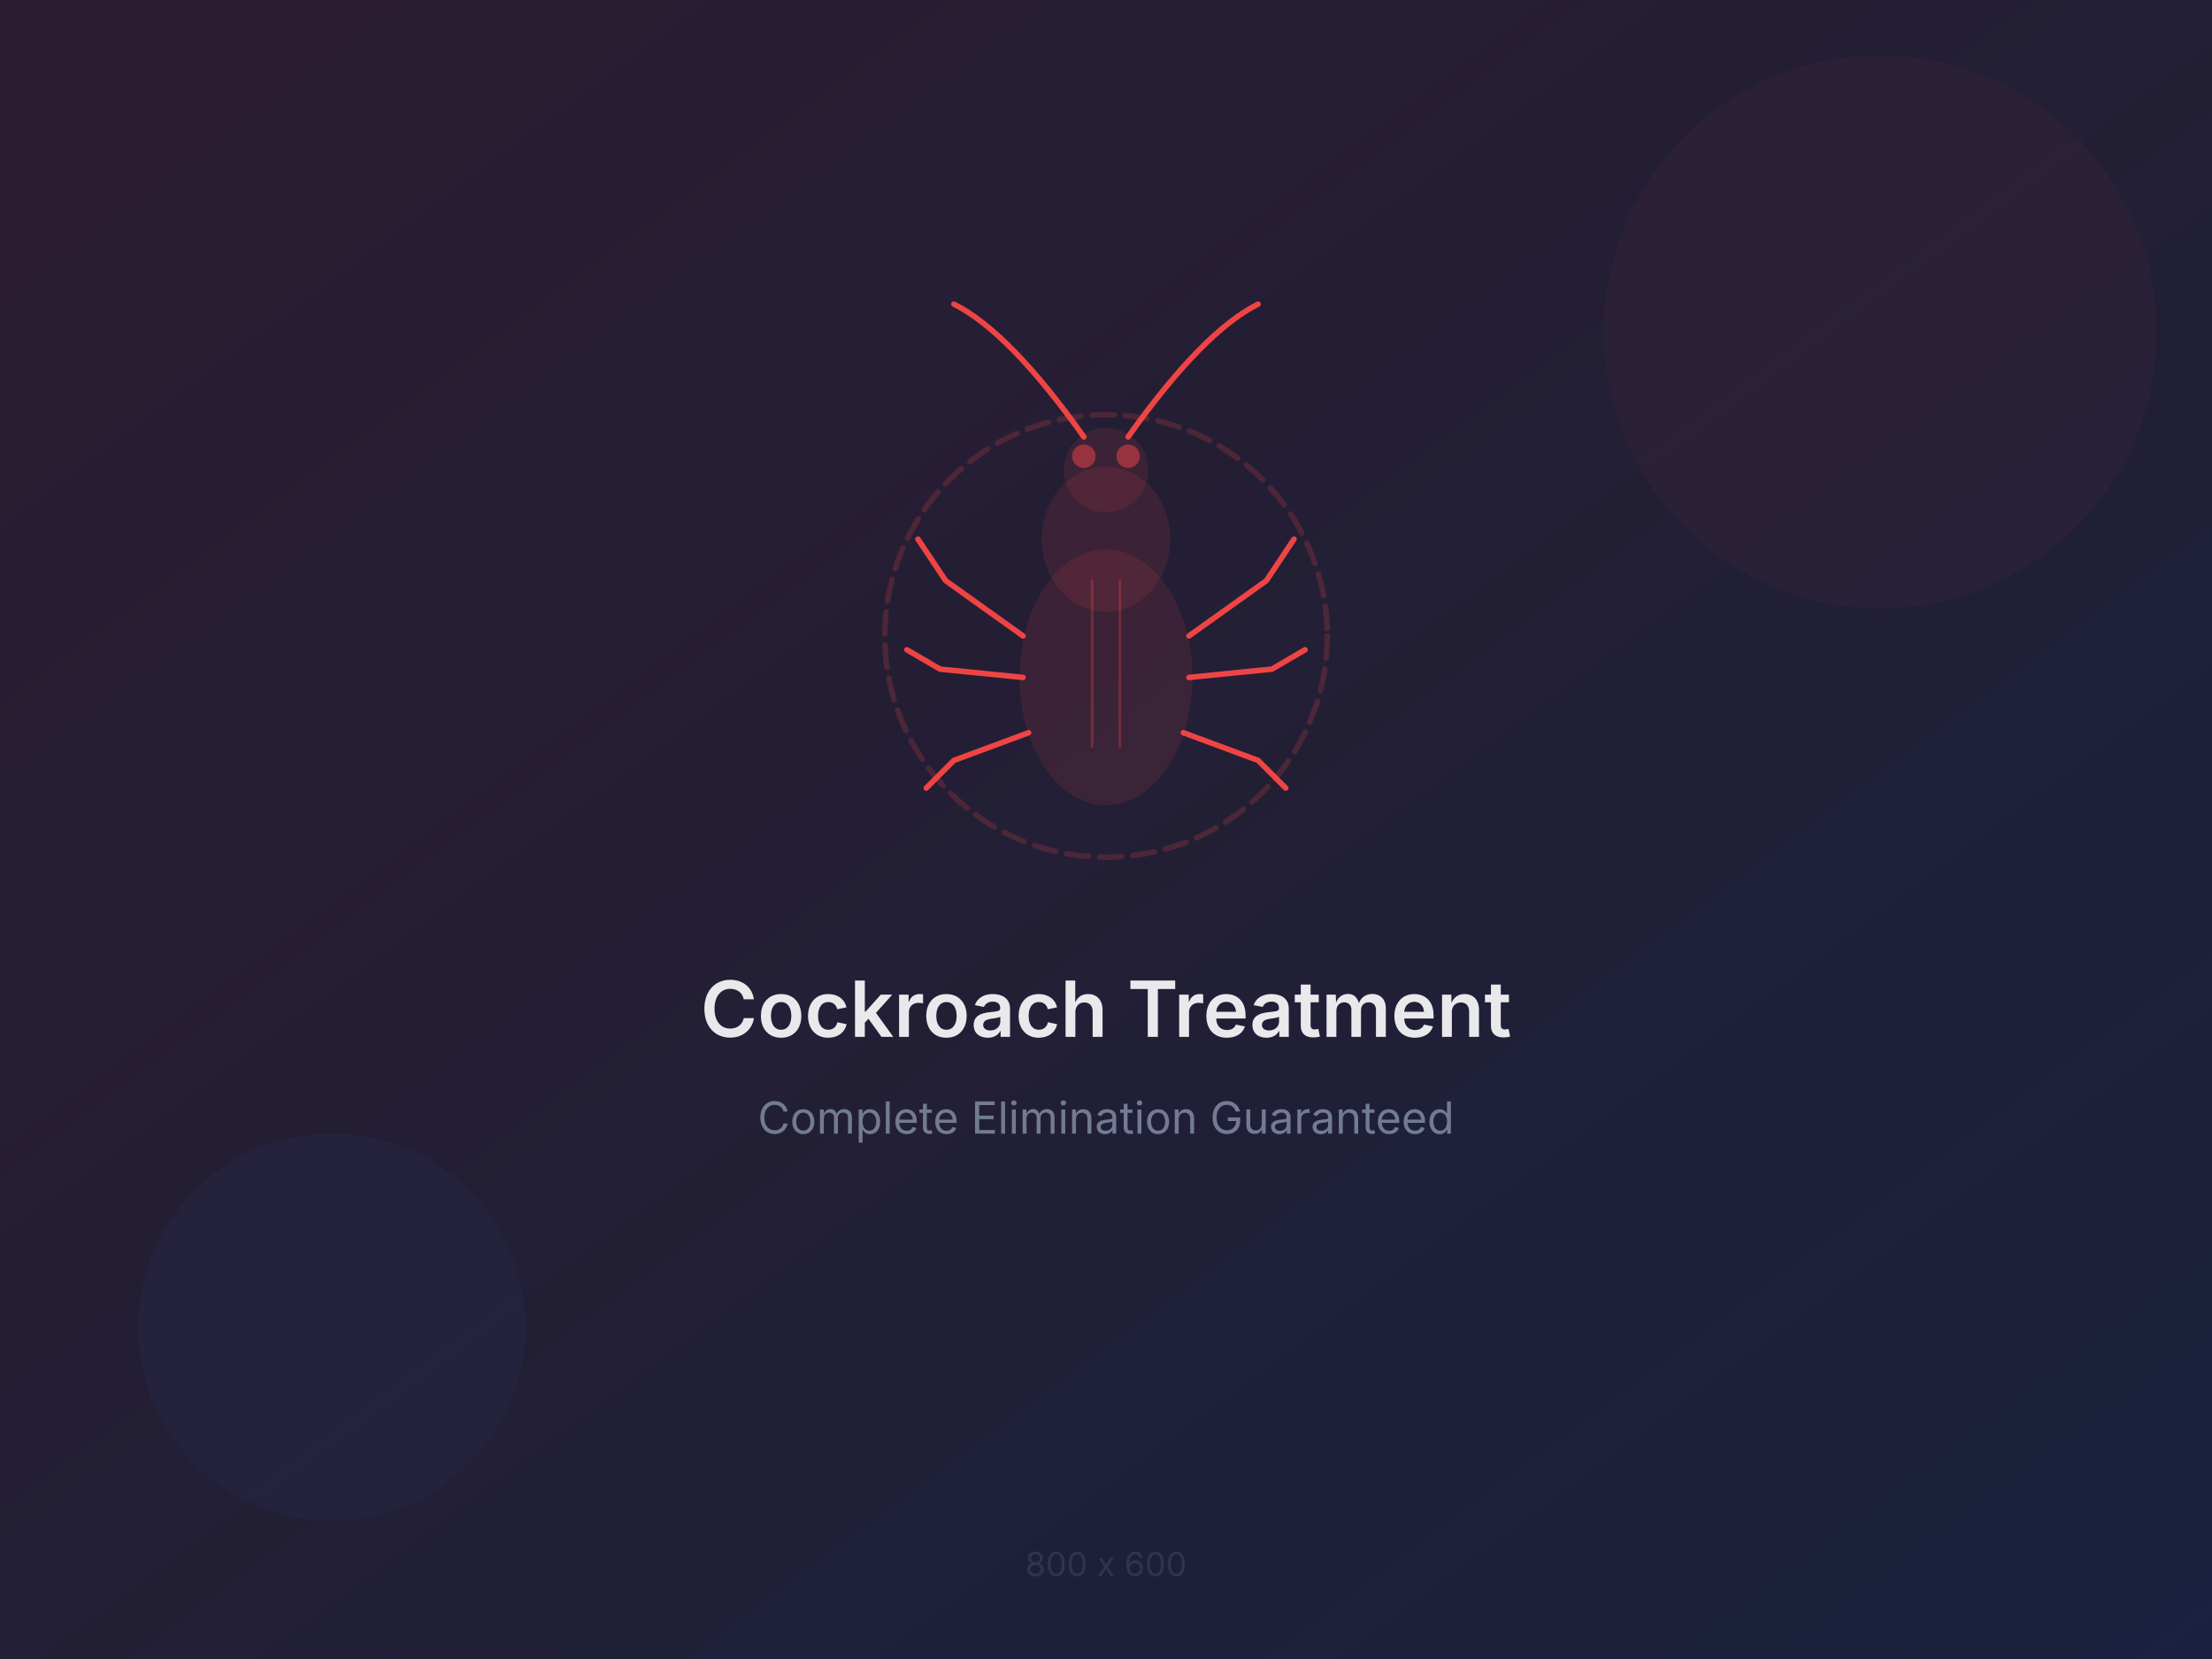
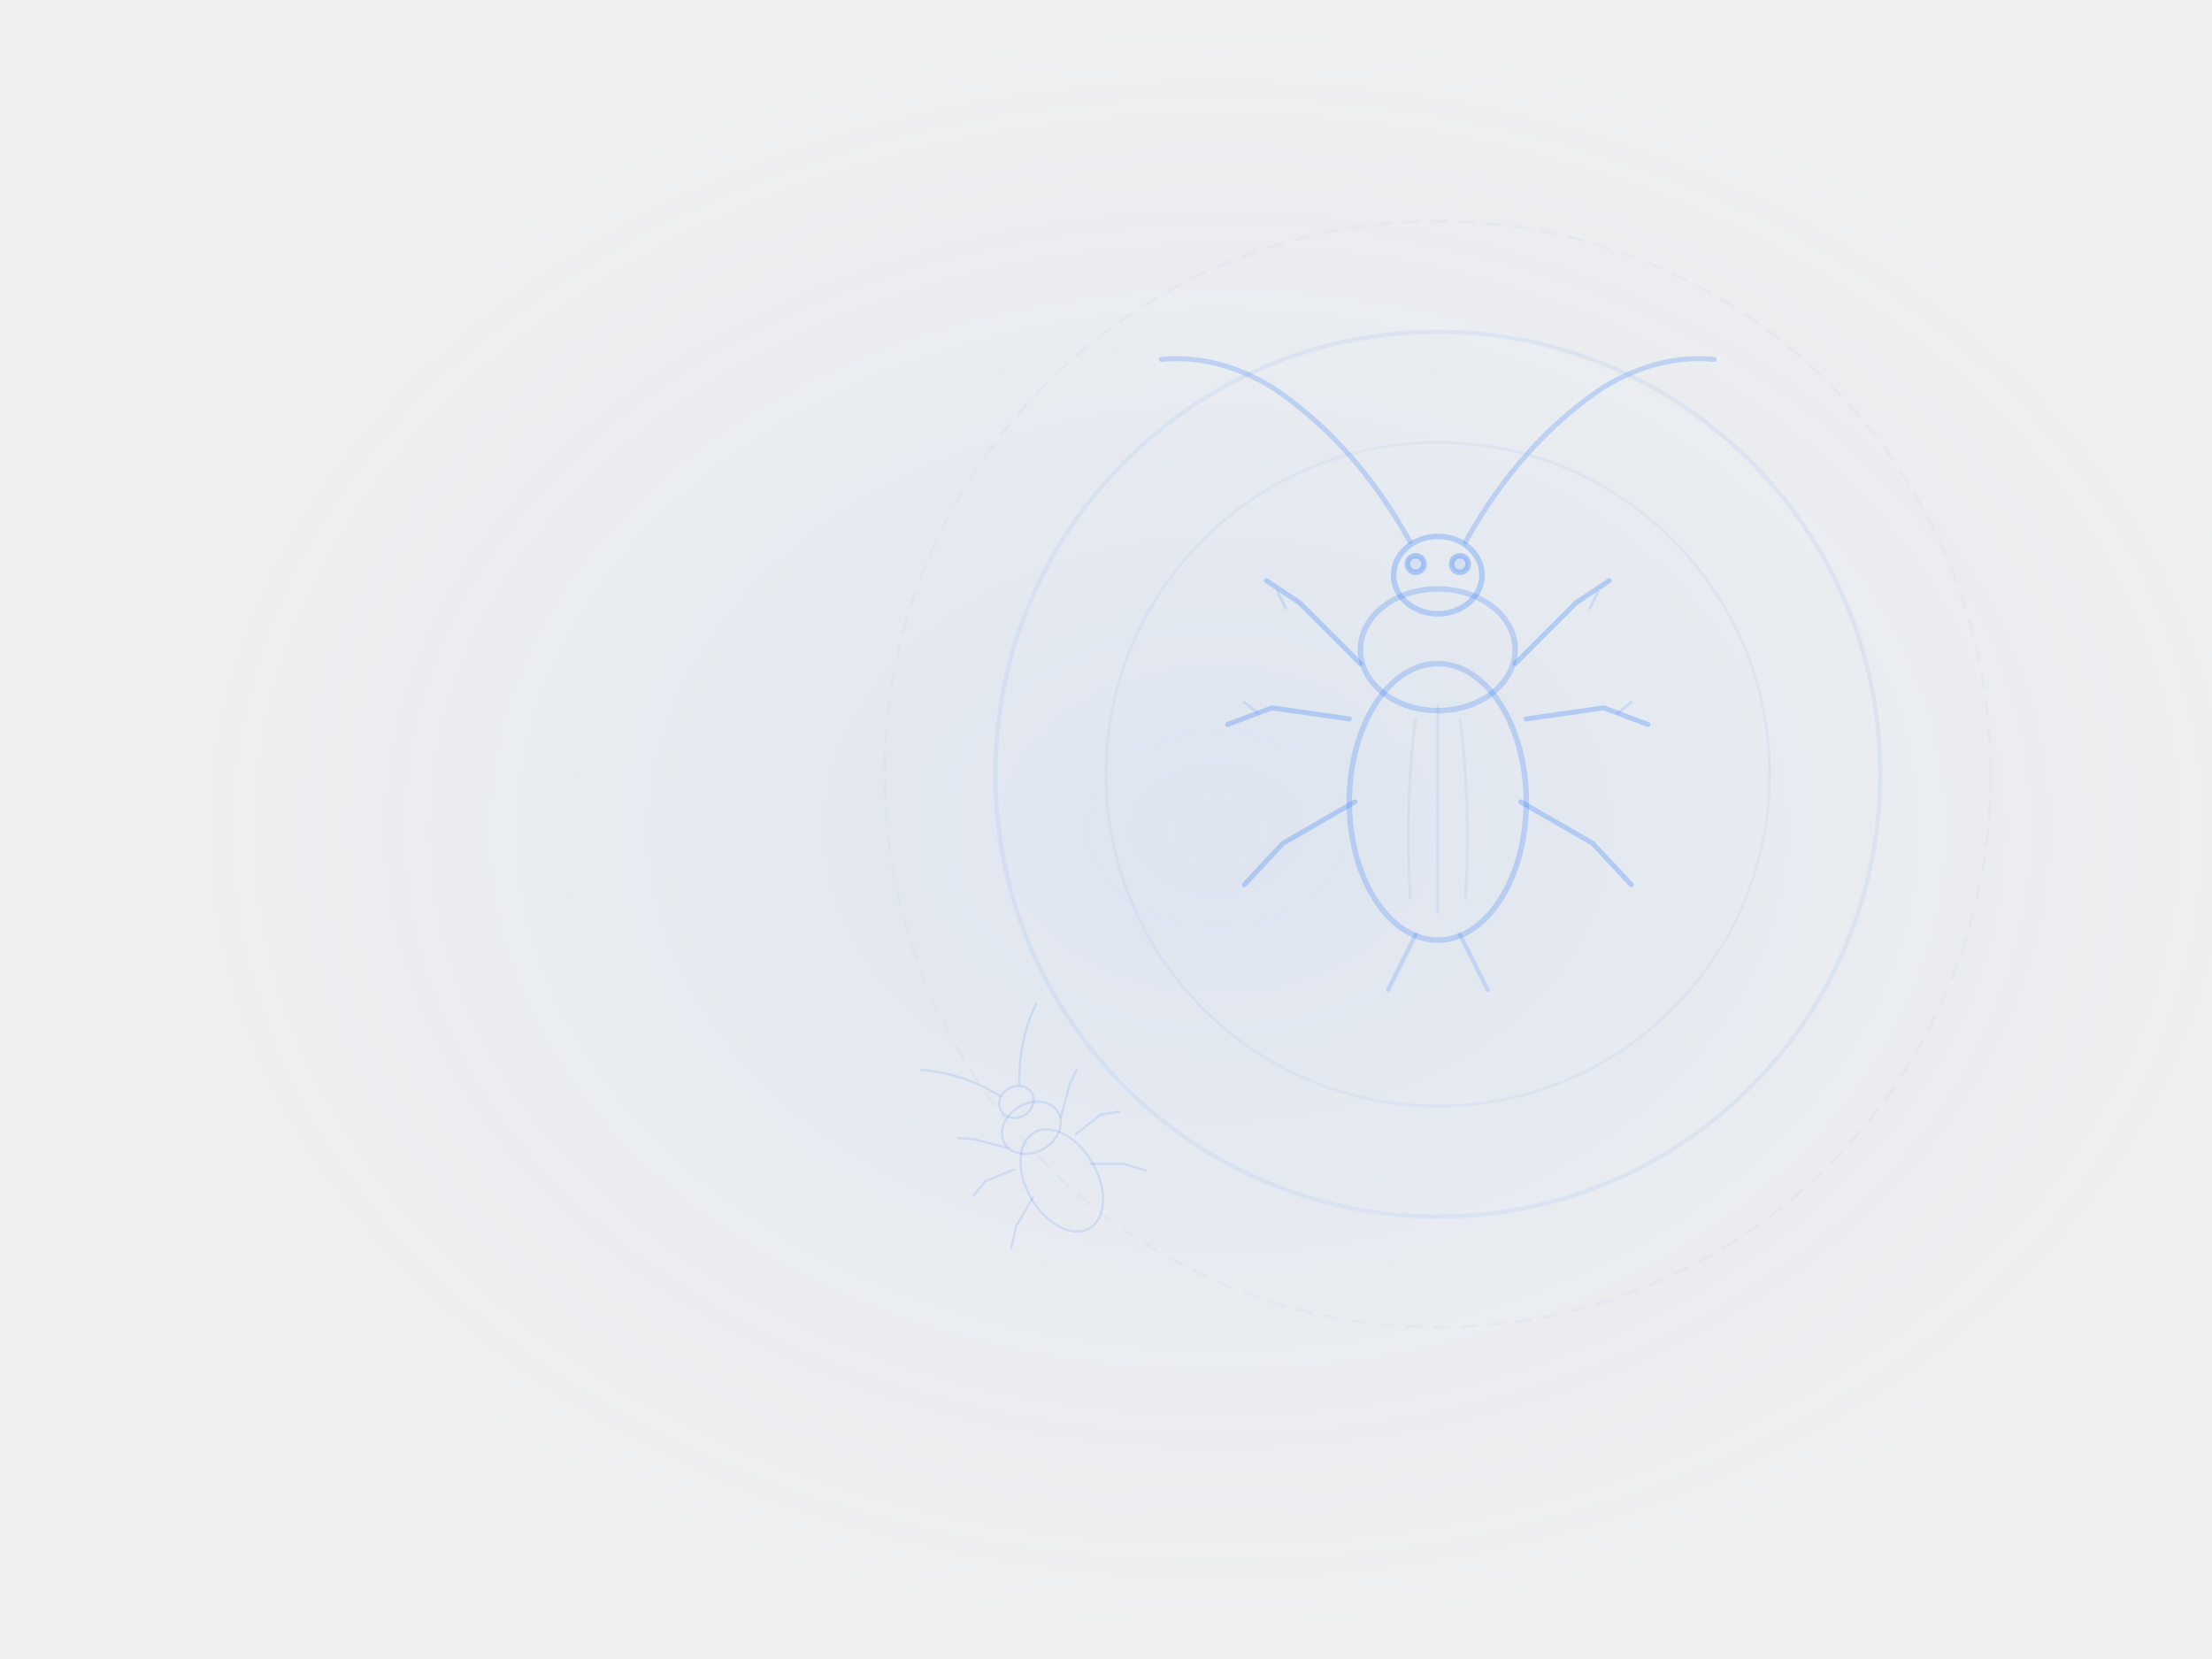
- <svg xmlns="http://www.w3.org/2000/svg" viewBox="0 0 800 600" width="800" height="600">
+ <svg xmlns="http://www.w3.org/2000/svg" viewBox="0 0 800 600" fill="none">
  <defs>
-     <linearGradient id="bg" x1="0%" y1="0%" x2="100%" y2="100%">
-       <stop offset="0%" style="stop-color:#1a1a2e;stop-opacity:1" />
-       <stop offset="100%" style="stop-color:#16213e;stop-opacity:1" />
-     </linearGradient>
-     <linearGradient id="accent" x1="0%" y1="0%" x2="100%" y2="100%">
-       <stop offset="0%" style="stop-color:#ef4444;stop-opacity:0.2" />
-       <stop offset="100%" style="stop-color:#dc2626;stop-opacity:0.05" />
-     </linearGradient>
+     <radialGradient id="bg" cx="0.55" cy="0.5" r="0.5">
+       <stop offset="0%" stop-color="#3b82f6" stop-opacity="0.1" />
+       <stop offset="100%" stop-color="#3b82f6" stop-opacity="0" />
+     </radialGradient>
  </defs>
  <rect width="800" height="600" fill="url(#bg)" />
-   <rect width="800" height="600" fill="url(#accent)" opacity="0.4" />
-   <circle cx="680" cy="120" r="100" fill="#ef4444" opacity="0.04" />
-   <circle cx="120" cy="480" r="70" fill="#3b82f6" opacity="0.04" />
-   <g transform="translate(400,230)" fill="none" stroke="#ef4444" stroke-width="2.5" stroke-linecap="round" stroke-linejoin="round">
-     <ellipse cx="0" cy="15" rx="30" ry="45" fill="#ef4444" opacity="0.12" stroke="#ef4444" />
-     <ellipse cx="0" cy="-35" rx="22" ry="25" fill="#ef4444" opacity="0.12" stroke="#ef4444" />
-     <ellipse cx="0" cy="-60" rx="14" ry="14" fill="#ef4444" opacity="0.12" stroke="#ef4444" />
-     <path d="M-8,-72 Q-35,-110 -55,-120" stroke-width="2" />
-     <path d="M8,-72 Q35,-110 55,-120" stroke-width="2" />
-     <path d="M-30,0 L-58,-20 L-68,-35" stroke-width="2" />
-     <path d="M-30,15 L-60,12 L-72,5" stroke-width="2" />
-     <path d="M-28,35 L-55,45 L-65,55" stroke-width="2" />
-     <path d="M30,0 L58,-20 L68,-35" stroke-width="2" />
-     <path d="M30,15 L60,12 L72,5" stroke-width="2" />
-     <path d="M28,35 L55,45 L65,55" stroke-width="2" />
-     <path d="M-5,-20 L-5,40" stroke="#ef4444" stroke-width="1" opacity="0.3" />
-     <path d="M5,-20 L5,40" stroke="#ef4444" stroke-width="1" opacity="0.3" />
-     <circle cx="-8" cy="-65" r="3" fill="#ef4444" opacity="0.5" />
-     <circle cx="8" cy="-65" r="3" fill="#ef4444" opacity="0.5" />
-     <circle cx="0" cy="0" r="80" stroke="#ef4444" stroke-width="2" opacity="0.2" fill="none" stroke-dasharray="8,4" />
+   <circle cx="520" cy="280" r="160" stroke="#3b82f6" stroke-opacity="0.08" stroke-width="1.5" fill="none" />
+   <circle cx="520" cy="280" r="120" stroke="#3b82f6" stroke-opacity="0.06" stroke-width="1" fill="none" />
+   <circle cx="520" cy="280" r="200" stroke="#3b82f6" stroke-opacity="0.04" stroke-width="1" fill="none" stroke-dasharray="6 4" />
+   <g transform="translate(520, 270)" stroke="#3b82f6" stroke-width="2" fill="none" stroke-linecap="round" stroke-linejoin="round">
+     <ellipse cx="0" cy="20" rx="32" ry="50" stroke-opacity="0.25" />
+     <ellipse cx="0" cy="-35" rx="28" ry="22" stroke-opacity="0.25" />
+     <ellipse cx="0" cy="-62" rx="16" ry="14" stroke-opacity="0.3" />
+     <path d="M-10 -74 Q-30 -110 -60 -130 Q-80 -142 -100 -140" stroke-opacity="0.25" stroke-width="1.8" />
+     <path d="M10 -74 Q30 -110 60 -130 Q80 -142 100 -140" stroke-opacity="0.25" stroke-width="1.8" />
+     <circle cx="-8" cy="-66" r="3" stroke-opacity="0.35" fill="#3b82f6" fill-opacity="0.1" />
+     <circle cx="8" cy="-66" r="3" stroke-opacity="0.35" fill="#3b82f6" fill-opacity="0.1" />
+     <line x1="0" y1="-15" x2="0" y2="60" stroke-opacity="0.1" stroke-width="1" />
+     <path d="M-8 -10 Q-12 20 -10 55" stroke-opacity="0.08" stroke-width="1" />
+     <path d="M8 -10 Q12 20 10 55" stroke-opacity="0.08" stroke-width="1" />
+     <path d="M-28 -30 L-50 -52 L-62 -60" stroke-opacity="0.3" stroke-width="1.8" />
+     <path d="M28 -30 L50 -52 L62 -60" stroke-opacity="0.3" stroke-width="1.8" />
+     <path d="M-32 -10 L-60 -14 L-76 -8" stroke-opacity="0.3" stroke-width="1.8" />
+     <path d="M32 -10 L60 -14 L76 -8" stroke-opacity="0.3" stroke-width="1.8" />
+     <path d="M-30 20 L-56 35 L-70 50" stroke-opacity="0.3" stroke-width="1.8" />
+     <path d="M30 20 L56 35 L70 50" stroke-opacity="0.3" stroke-width="1.8" />
+     <path d="M-8 68 Q-14 80 -18 88" stroke-opacity="0.2" stroke-width="1.5" />
+     <path d="M8 68 Q14 80 18 88" stroke-opacity="0.2" stroke-width="1.5" />
+     <line x1="-55" y1="-50" x2="-58" y2="-56" stroke-opacity="0.15" stroke-width="1" />
+     <line x1="55" y1="-50" x2="58" y2="-56" stroke-opacity="0.15" stroke-width="1" />
+     <line x1="-65" y1="-12" x2="-70" y2="-16" stroke-opacity="0.15" stroke-width="1" />
+     <line x1="65" y1="-12" x2="70" y2="-16" stroke-opacity="0.15" stroke-width="1" />
  </g>
-   <text x="400" y="375" text-anchor="middle" font-family="Inter, system-ui, -apple-system, sans-serif" font-size="28" font-weight="600" fill="#ffffff" opacity="0.9">Cockroach Treatment</text>
-   <text x="400" y="410" text-anchor="middle" font-family="Inter, system-ui, -apple-system, sans-serif" font-size="16" font-weight="400" fill="#94a3b8" opacity="0.7">Complete Elimination Guaranteed</text>
-   <text x="400" y="570" text-anchor="middle" font-family="Inter, system-ui, -apple-system, sans-serif" font-size="12" fill="#475569" opacity="0.4">800 x 600</text>
+   <g transform="translate(380, 420) scale(0.4) rotate(-30)" stroke="#3b82f6" stroke-opacity="0.15" stroke-width="2" fill="none" stroke-linecap="round">
+     <ellipse cx="0" cy="20" rx="32" ry="50" />
+     <ellipse cx="0" cy="-35" rx="28" ry="22" />
+     <ellipse cx="0" cy="-62" rx="16" ry="14" />
+     <path d="M-10 -74 Q-30 -110 -60 -130" />
+     <path d="M10 -74 Q30 -110 60 -130" />
+     <path d="M-28 -30 L-50 -52 L-62 -60" />
+     <path d="M28 -30 L50 -52 L62 -60" />
+     <path d="M-32 -10 L-60 -14 L-76 -8" />
+     <path d="M32 -10 L60 -14 L76 -8" />
+     <path d="M-30 20 L-56 35 L-70 50" />
+     <path d="M30 20 L56 35 L70 50" />
+   </g>
</svg>
